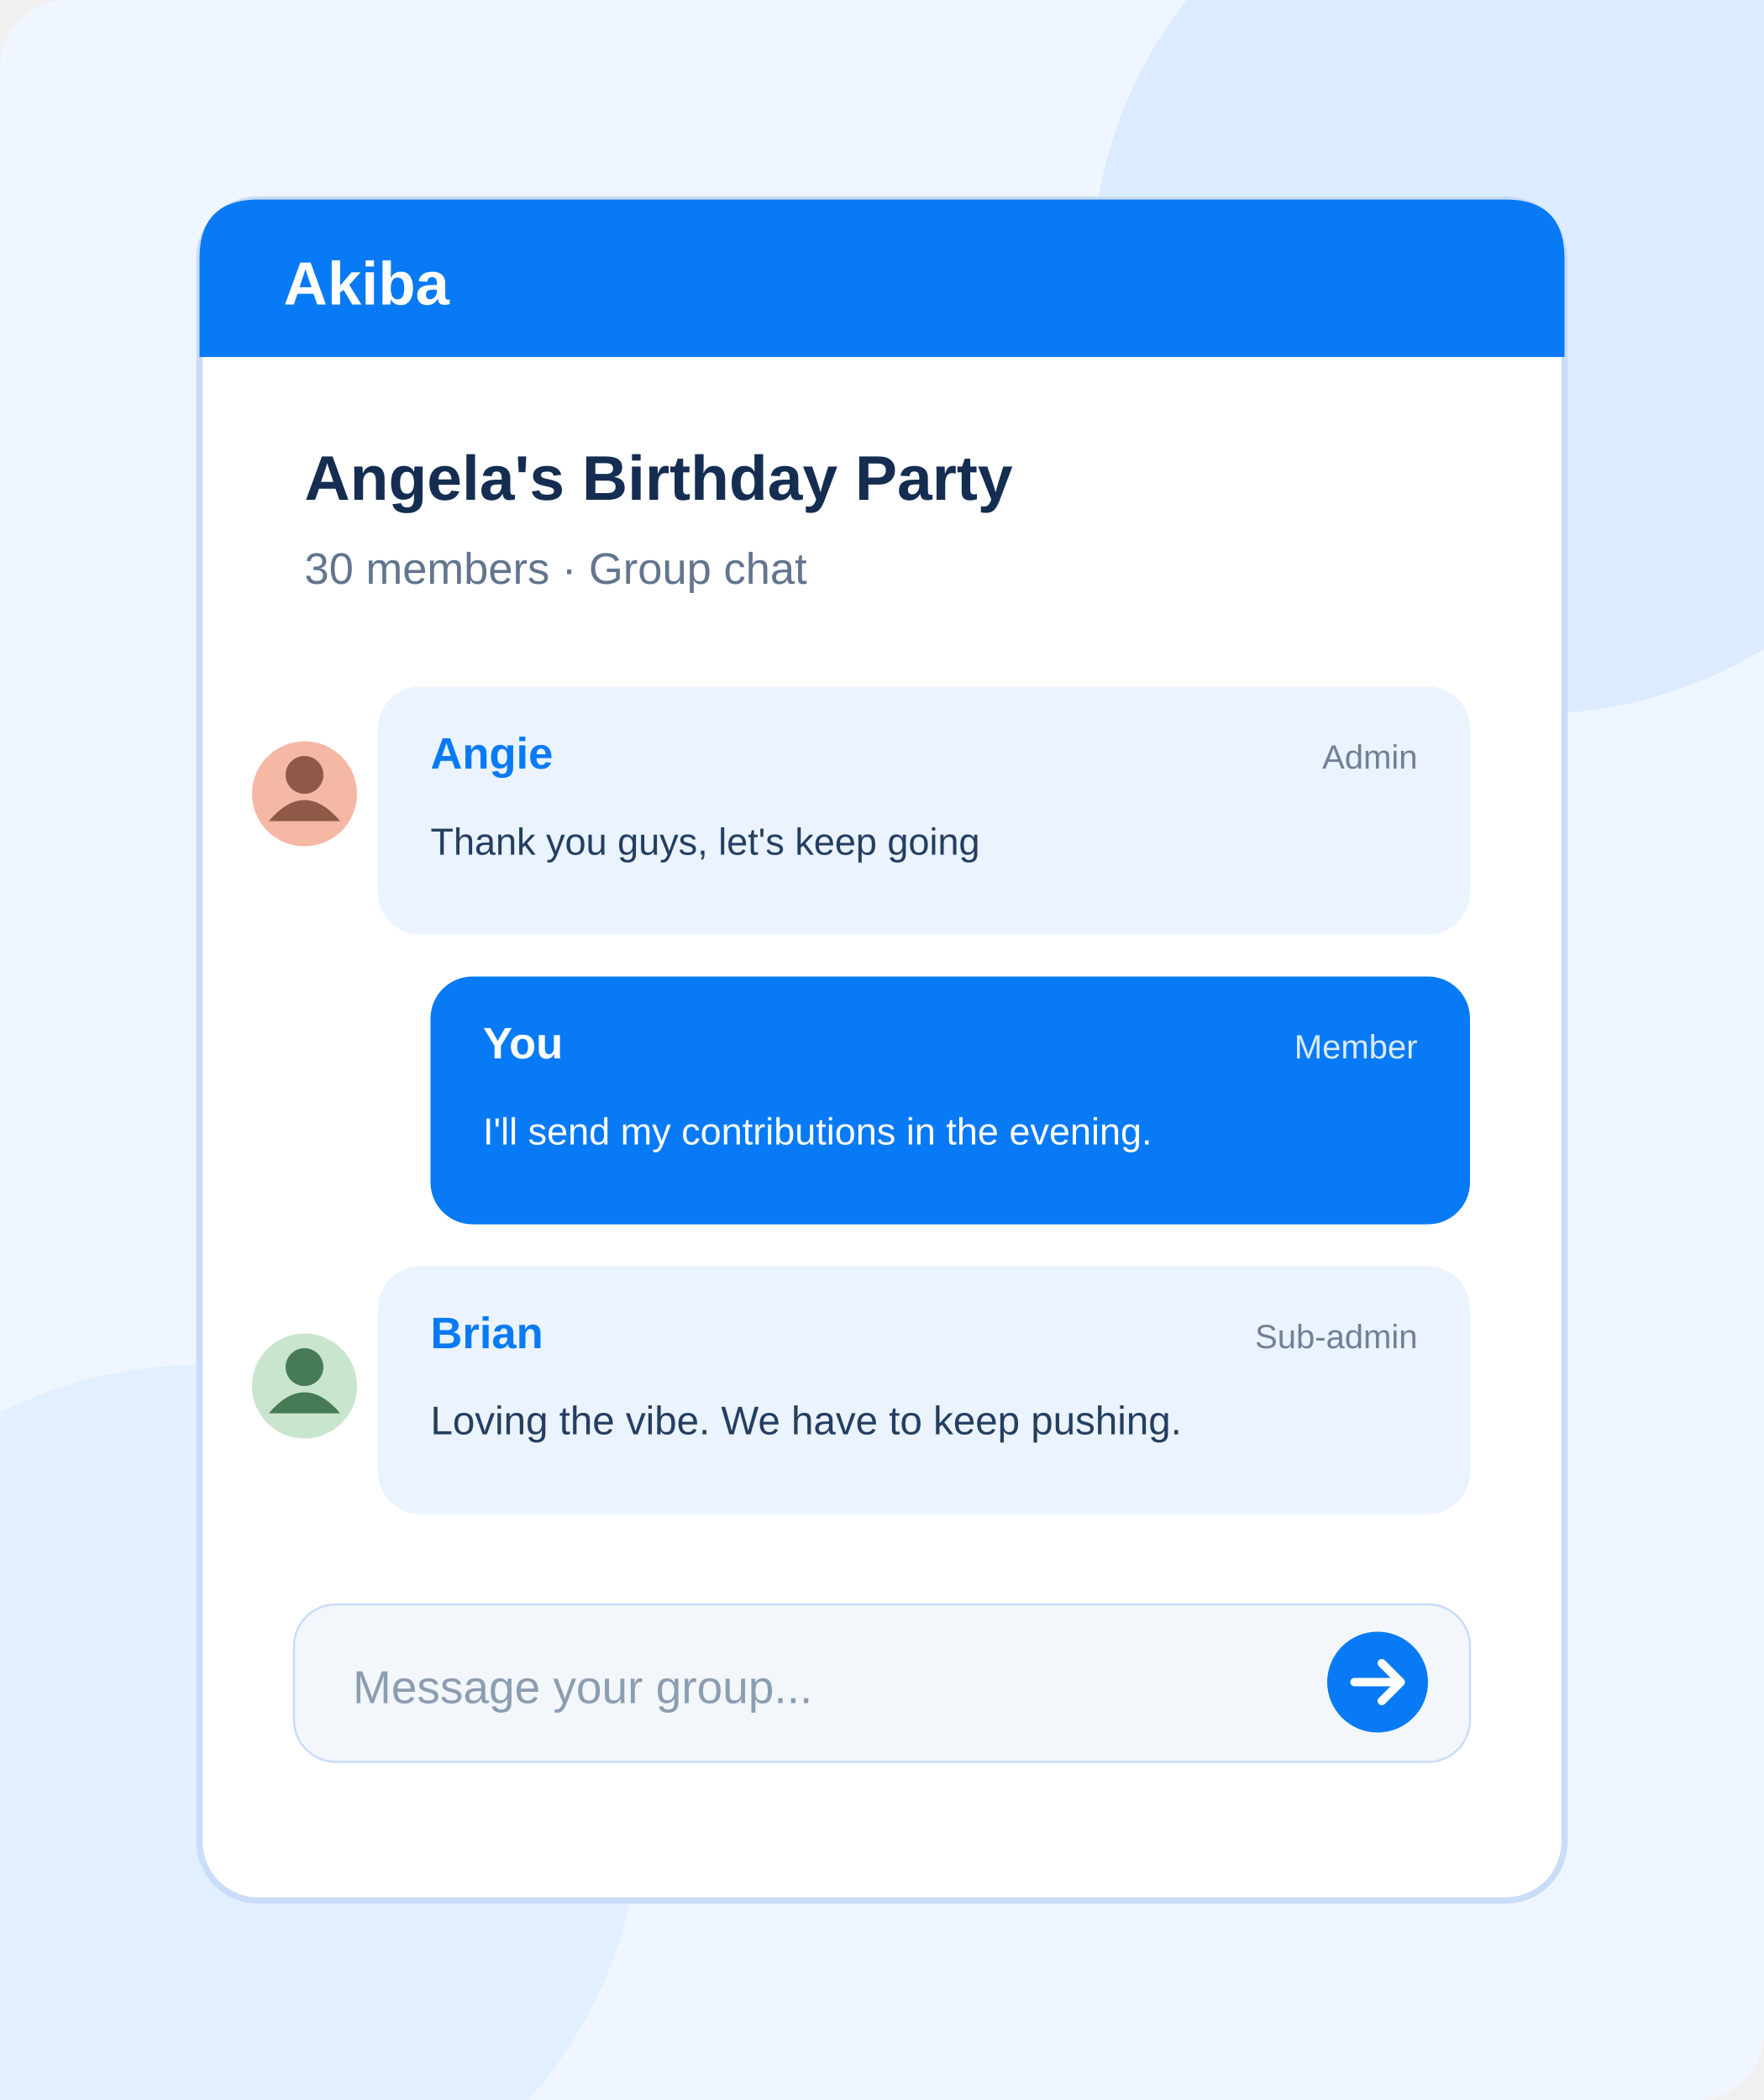
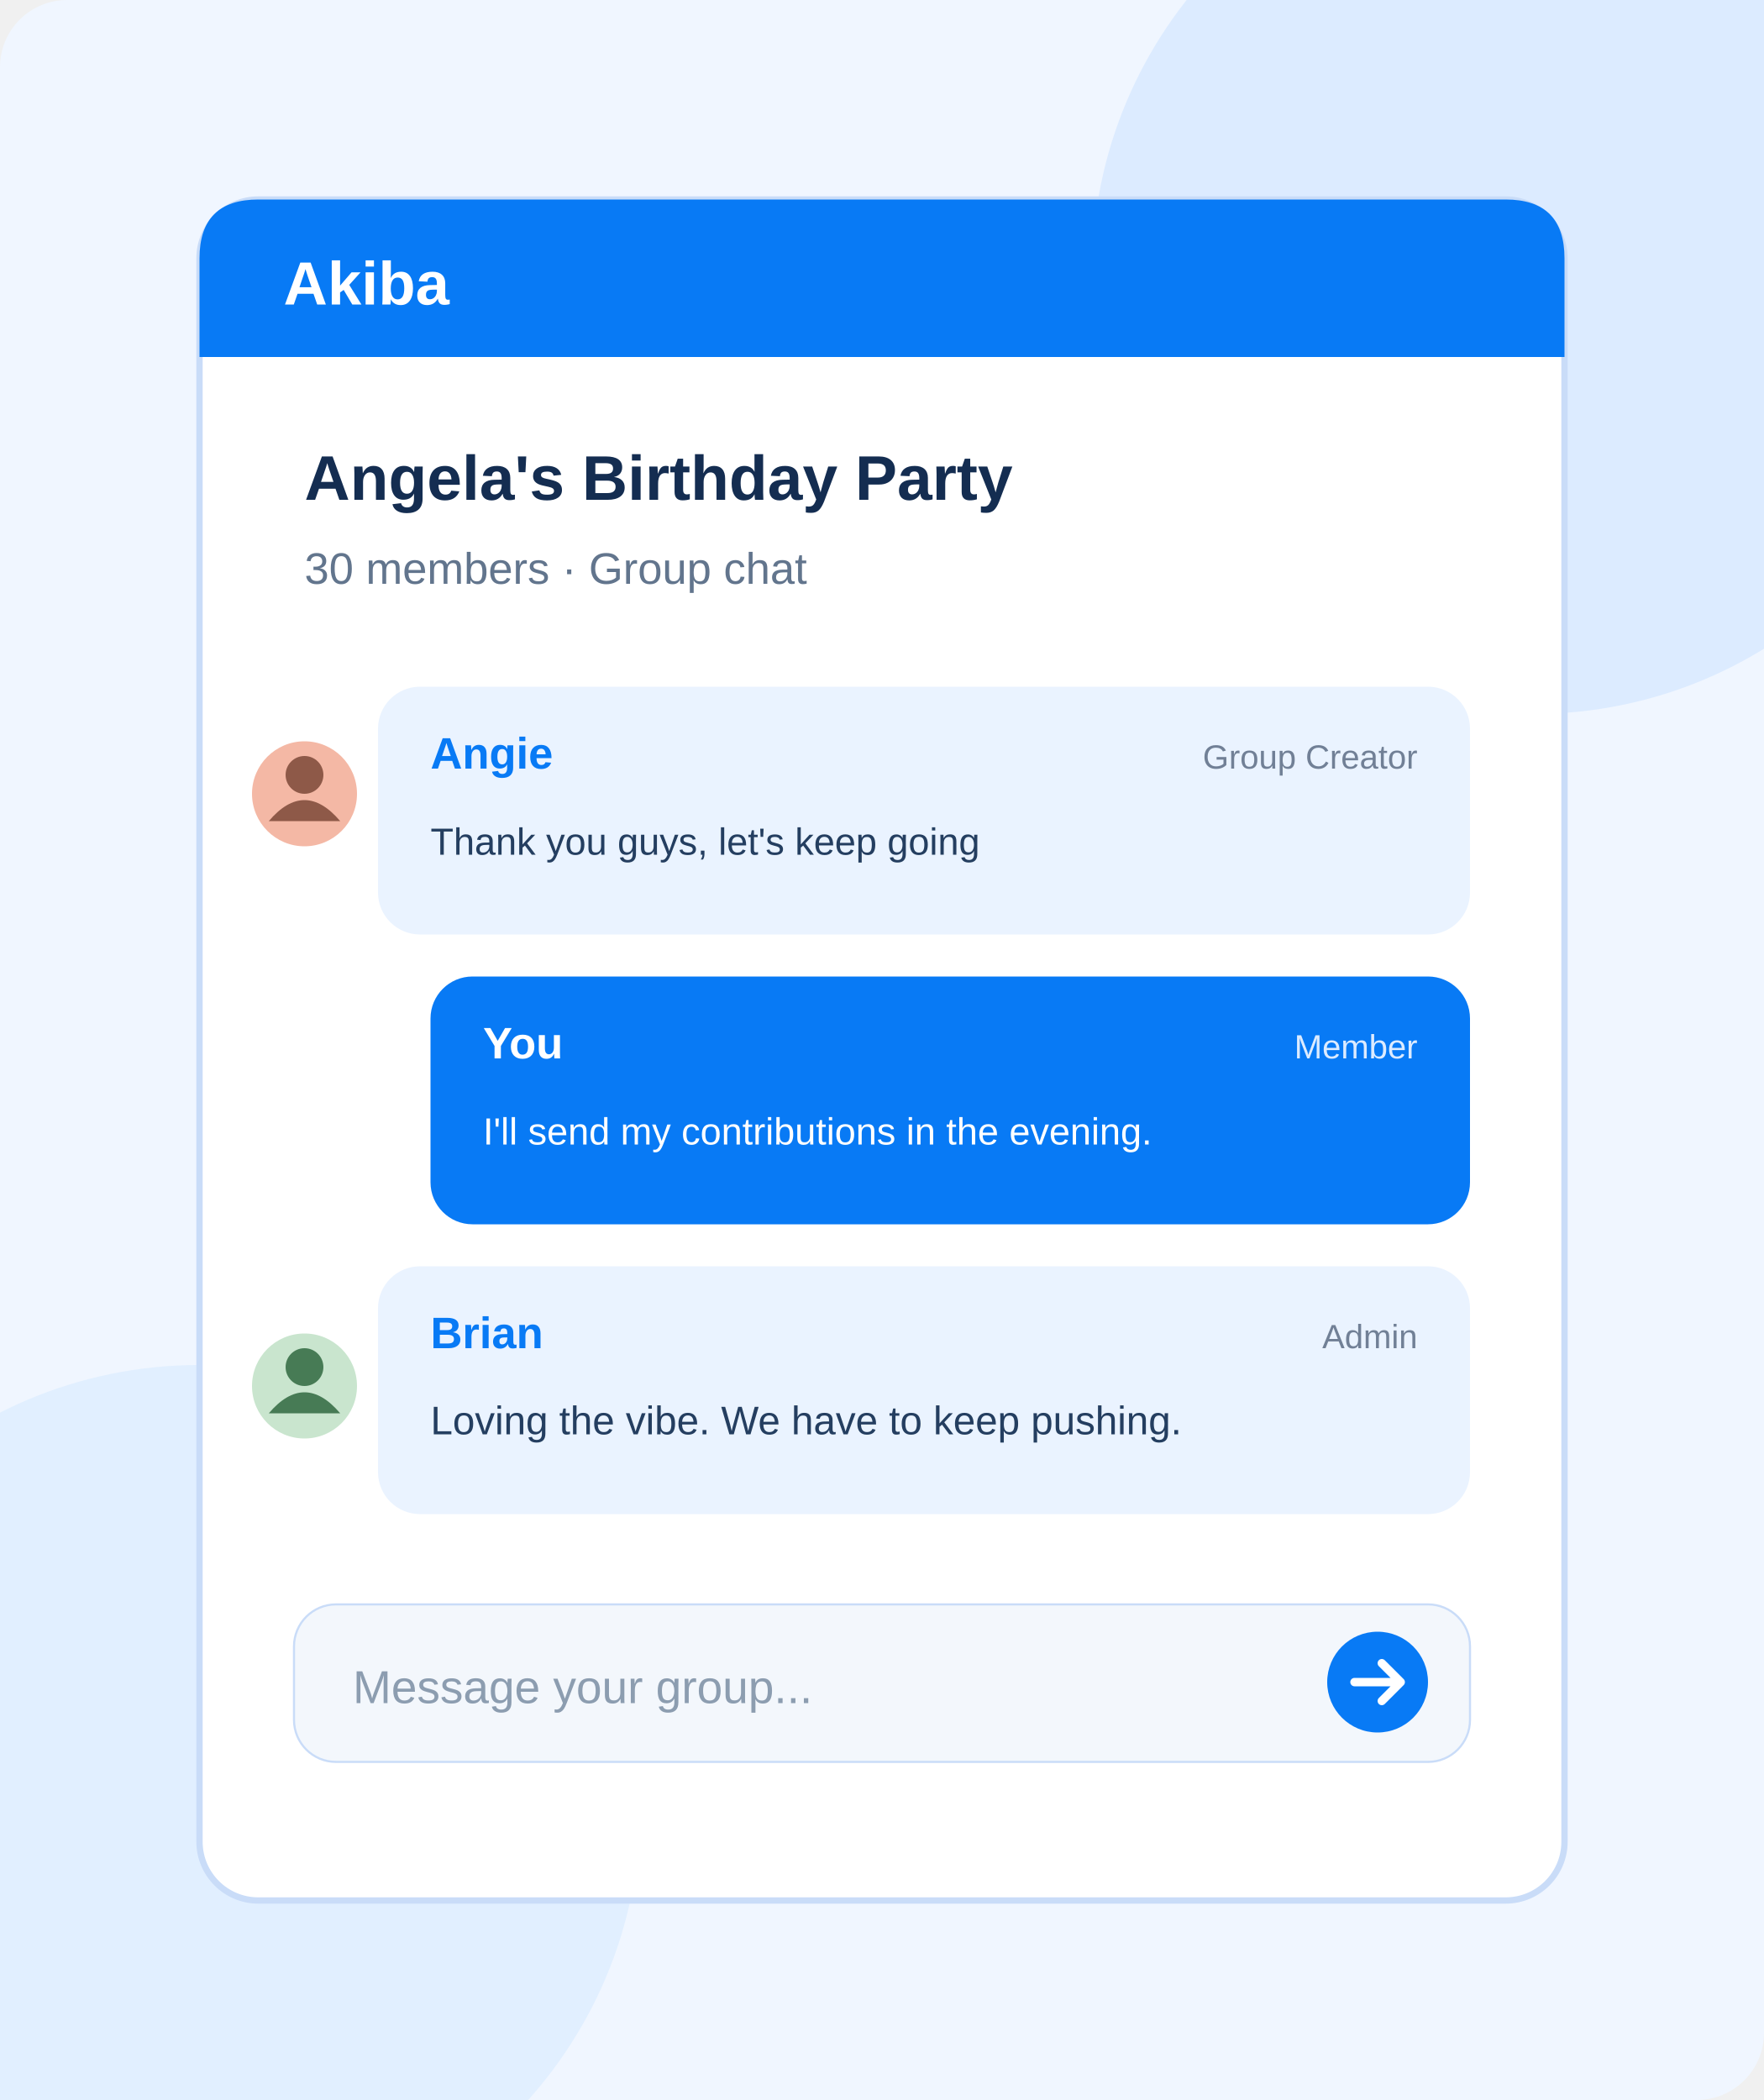
<svg xmlns="http://www.w3.org/2000/svg" width="840" height="1000" viewBox="0 0 840 1000" role="img" aria-labelledby="title desc">
  <rect width="840" height="1000" rx="32" fill="#F0F6FF" />
  <circle cx="730" cy="130" r="210" fill="#DCEBFF" />
  <circle cx="95" cy="860" r="210" fill="#E1EFFF" />
  <rect x="95" y="95" width="650" height="810" rx="28" fill="#FFFFFF" stroke="#C9DCF8" stroke-width="3" />
  <path d="M123 95H717Q745 95 745 123V170H95V123Q95 95 123 95Z" fill="#087AF5" />
  <text x="135" y="145" font-size="29" font-weight="700" font-family="Arial,sans-serif" fill="#FFFFFF">Akiba</text>
  <text x="145" y="238" font-size="30" font-weight="700" fill="#142D51" font-family="Arial,sans-serif">Angela's Birthday Party</text>
  <text x="145" y="278" font-size="21" fill="#62758D" font-family="Arial,sans-serif">30 members · Group chat</text>
  <circle cx="145" cy="378" r="25" fill="#F4B8A5" />
  <circle cx="145" cy="369" r="9" fill="#8E5948" />
  <path d="M128 391Q145 371 162 391" fill="#8E5948" />
  <rect x="180" y="327" width="520" height="118" rx="20" fill="#EAF3FF" />
  <text x="205" y="366" font-size="21" fill="#087AF5" font-weight="700" font-family="Arial,sans-serif">Angie</text>
-   <text x="675" y="366" text-anchor="end" font-size="16" fill="#718096" font-family="Arial,sans-serif">Admin</text>
+   <text x="675" y="366" text-anchor="end" font-size="16" fill="#718096" font-family="Arial,sans-serif">Group Creator</text>
  <text x="205" y="407" font-size="18" fill="#243E60" font-family="Arial,sans-serif">Thank you guys, let's keep going</text>
  <rect x="205" y="465" width="495" height="118" rx="20" fill="#087AF5" />
  <text x="230" y="504" font-size="21" fill="#FFFFFF" font-weight="700" font-family="Arial,sans-serif">You</text>
  <text x="675" y="504" text-anchor="end" font-size="16" fill="#DCEBFF" font-family="Arial,sans-serif">Member</text>
  <text x="230" y="545" font-size="18" fill="#FFFFFF" font-family="Arial,sans-serif">I'll send my contributions in the evening.</text>
  <circle cx="145" cy="660" r="25" fill="#C9E5CE" />
  <circle cx="145" cy="651" r="9" fill="#477B55" />
  <path d="M128 673Q145 653 162 673" fill="#477B55" />
  <rect x="180" y="603" width="520" height="118" rx="20" fill="#EAF3FF" />
  <text x="205" y="642" font-size="21" fill="#087AF5" font-weight="700" font-family="Arial,sans-serif">Brian</text>
-   <text x="675" y="642" text-anchor="end" font-size="16" fill="#718096" font-family="Arial,sans-serif">Sub-admin</text>
+   <text x="675" y="642" text-anchor="end" font-size="16" fill="#718096" font-family="Arial,sans-serif">Admin</text>
  <text x="205" y="683" font-size="19" fill="#243E60" font-family="Arial,sans-serif">Loving the vibe. We have to keep pushing.</text>
  <rect x="140" y="764" width="560" height="75" rx="20" fill="#F3F7FC" stroke="#C9DCF8" />
  <text x="168" y="811" font-size="22" fill="#8C9DB0" font-family="Arial,sans-serif">Message your group...</text>
  <circle cx="656" cy="801" r="24" fill="#087AF5" />
  <path d="m645 801h22m-9-9 9 9-9 9" stroke="#FFFFFF" stroke-width="4" fill="none" stroke-linecap="round" stroke-linejoin="round" />
</svg>
